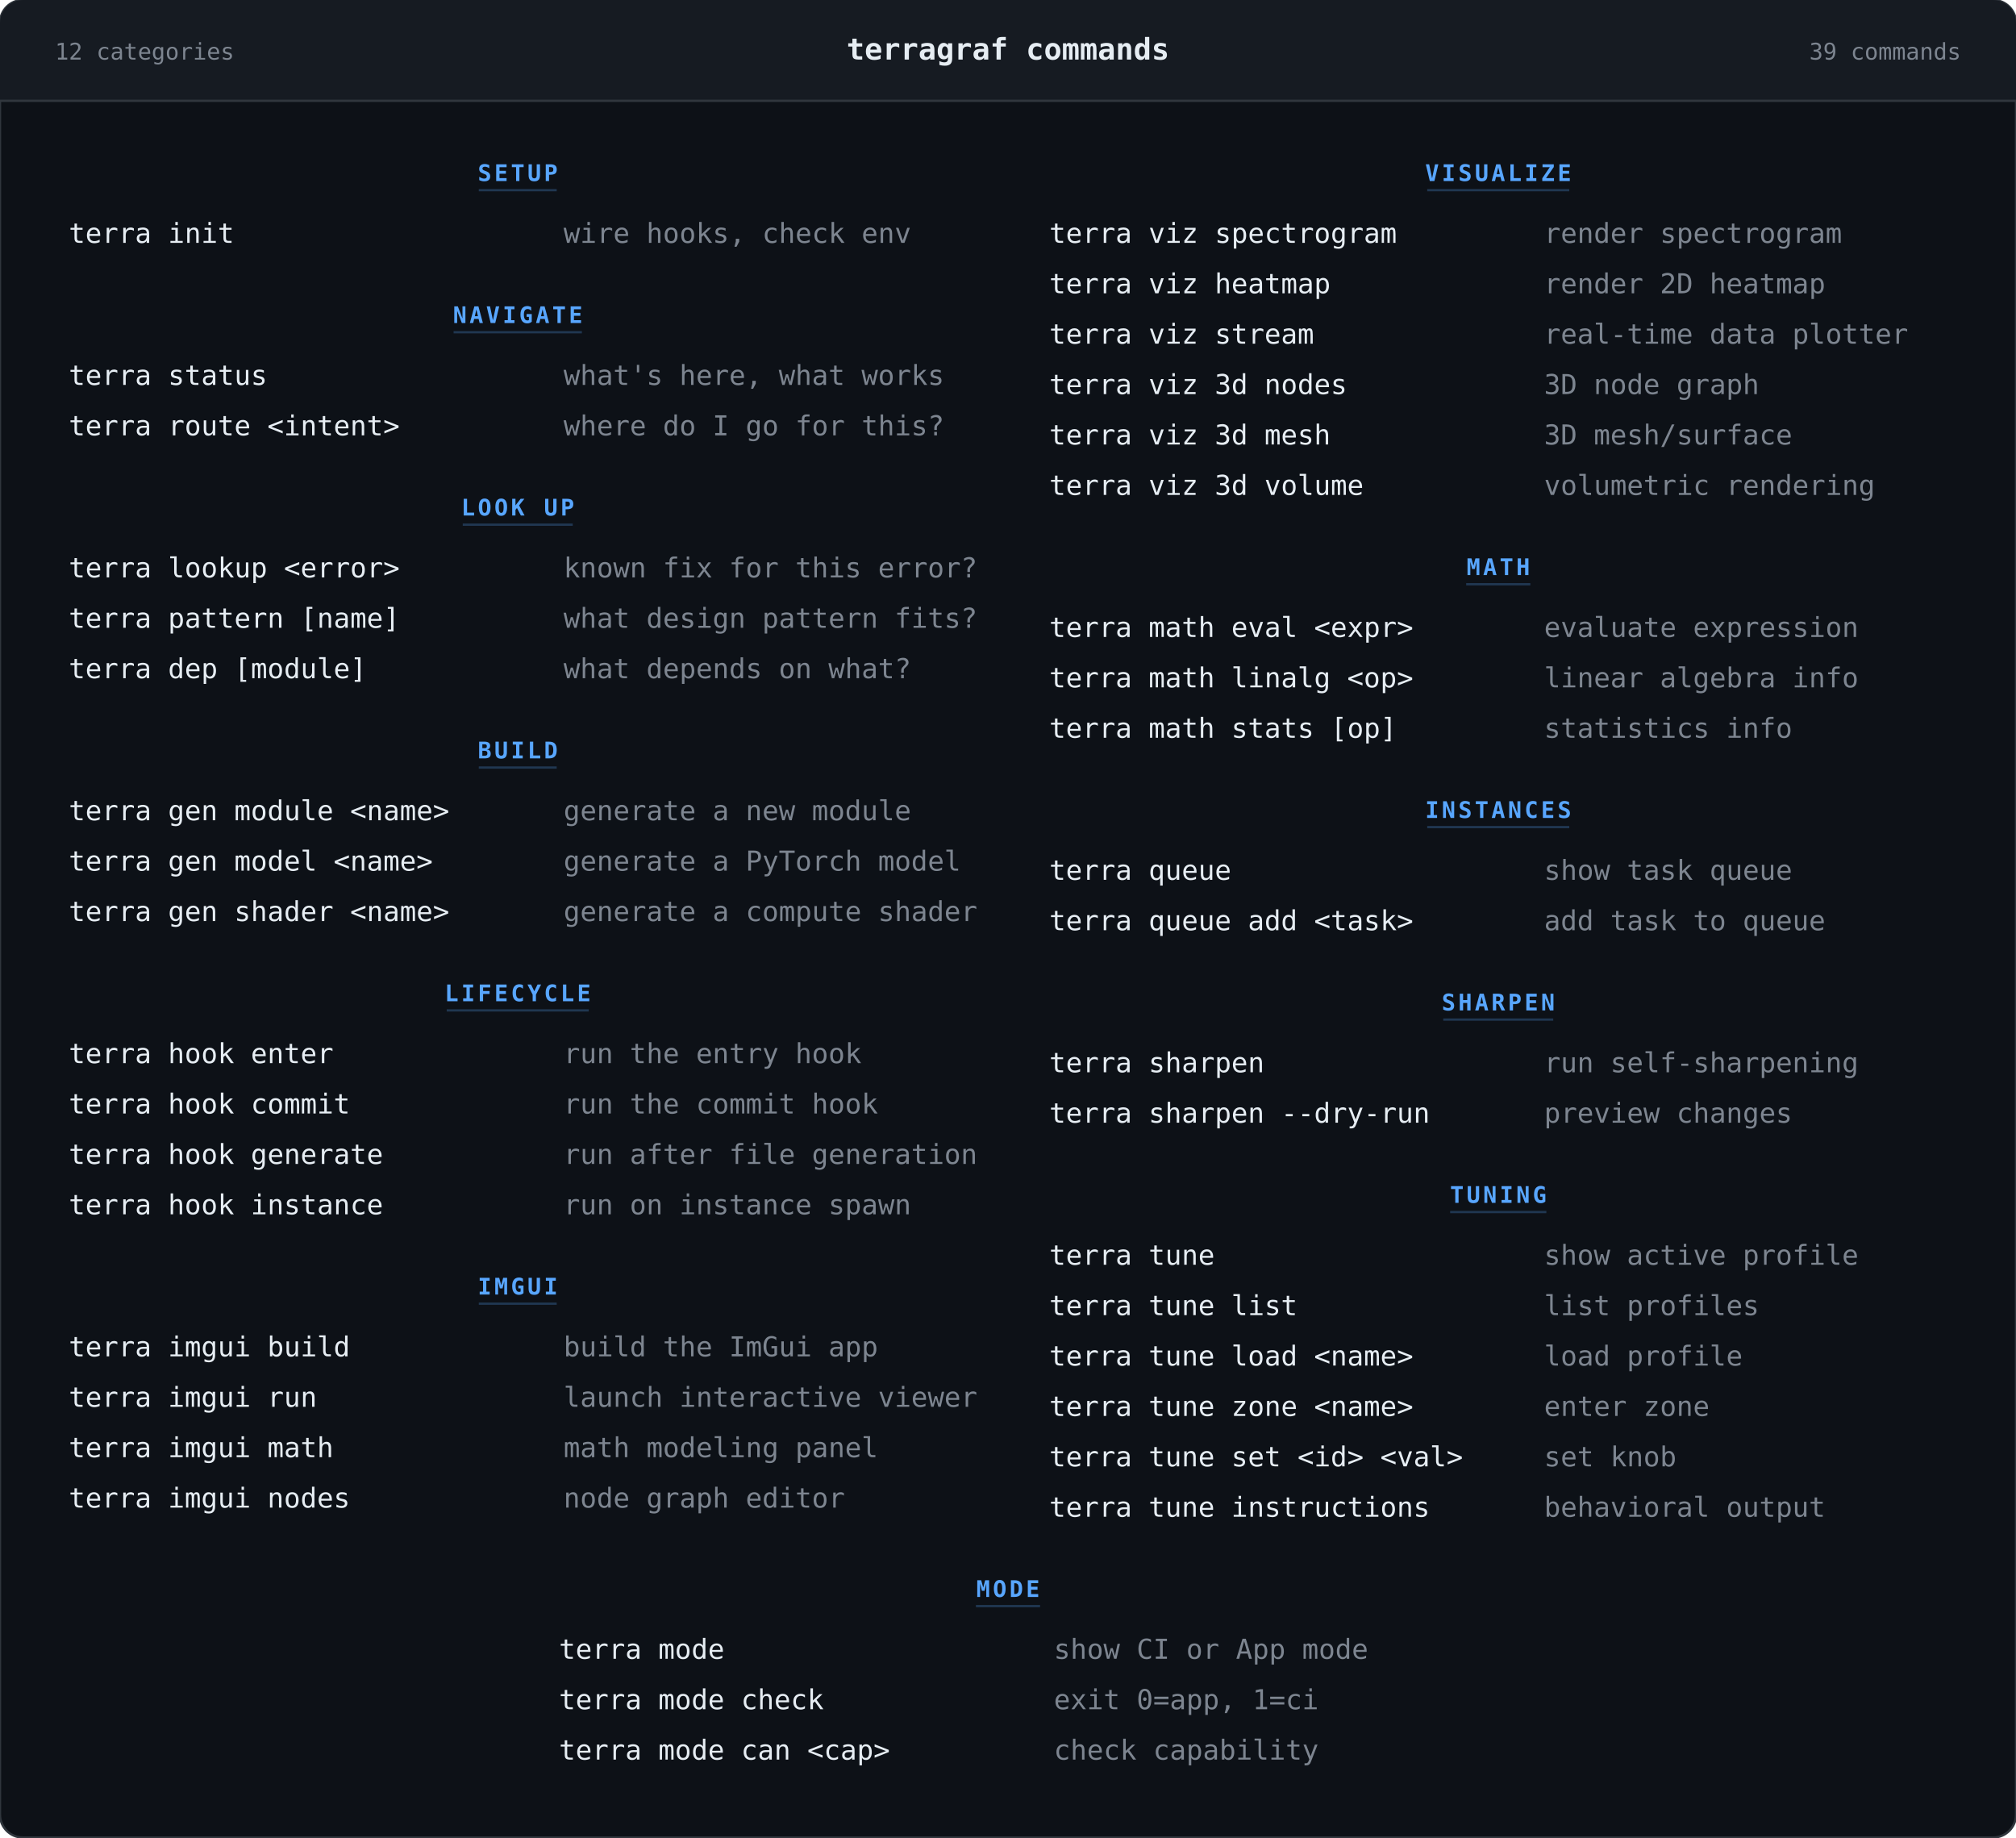
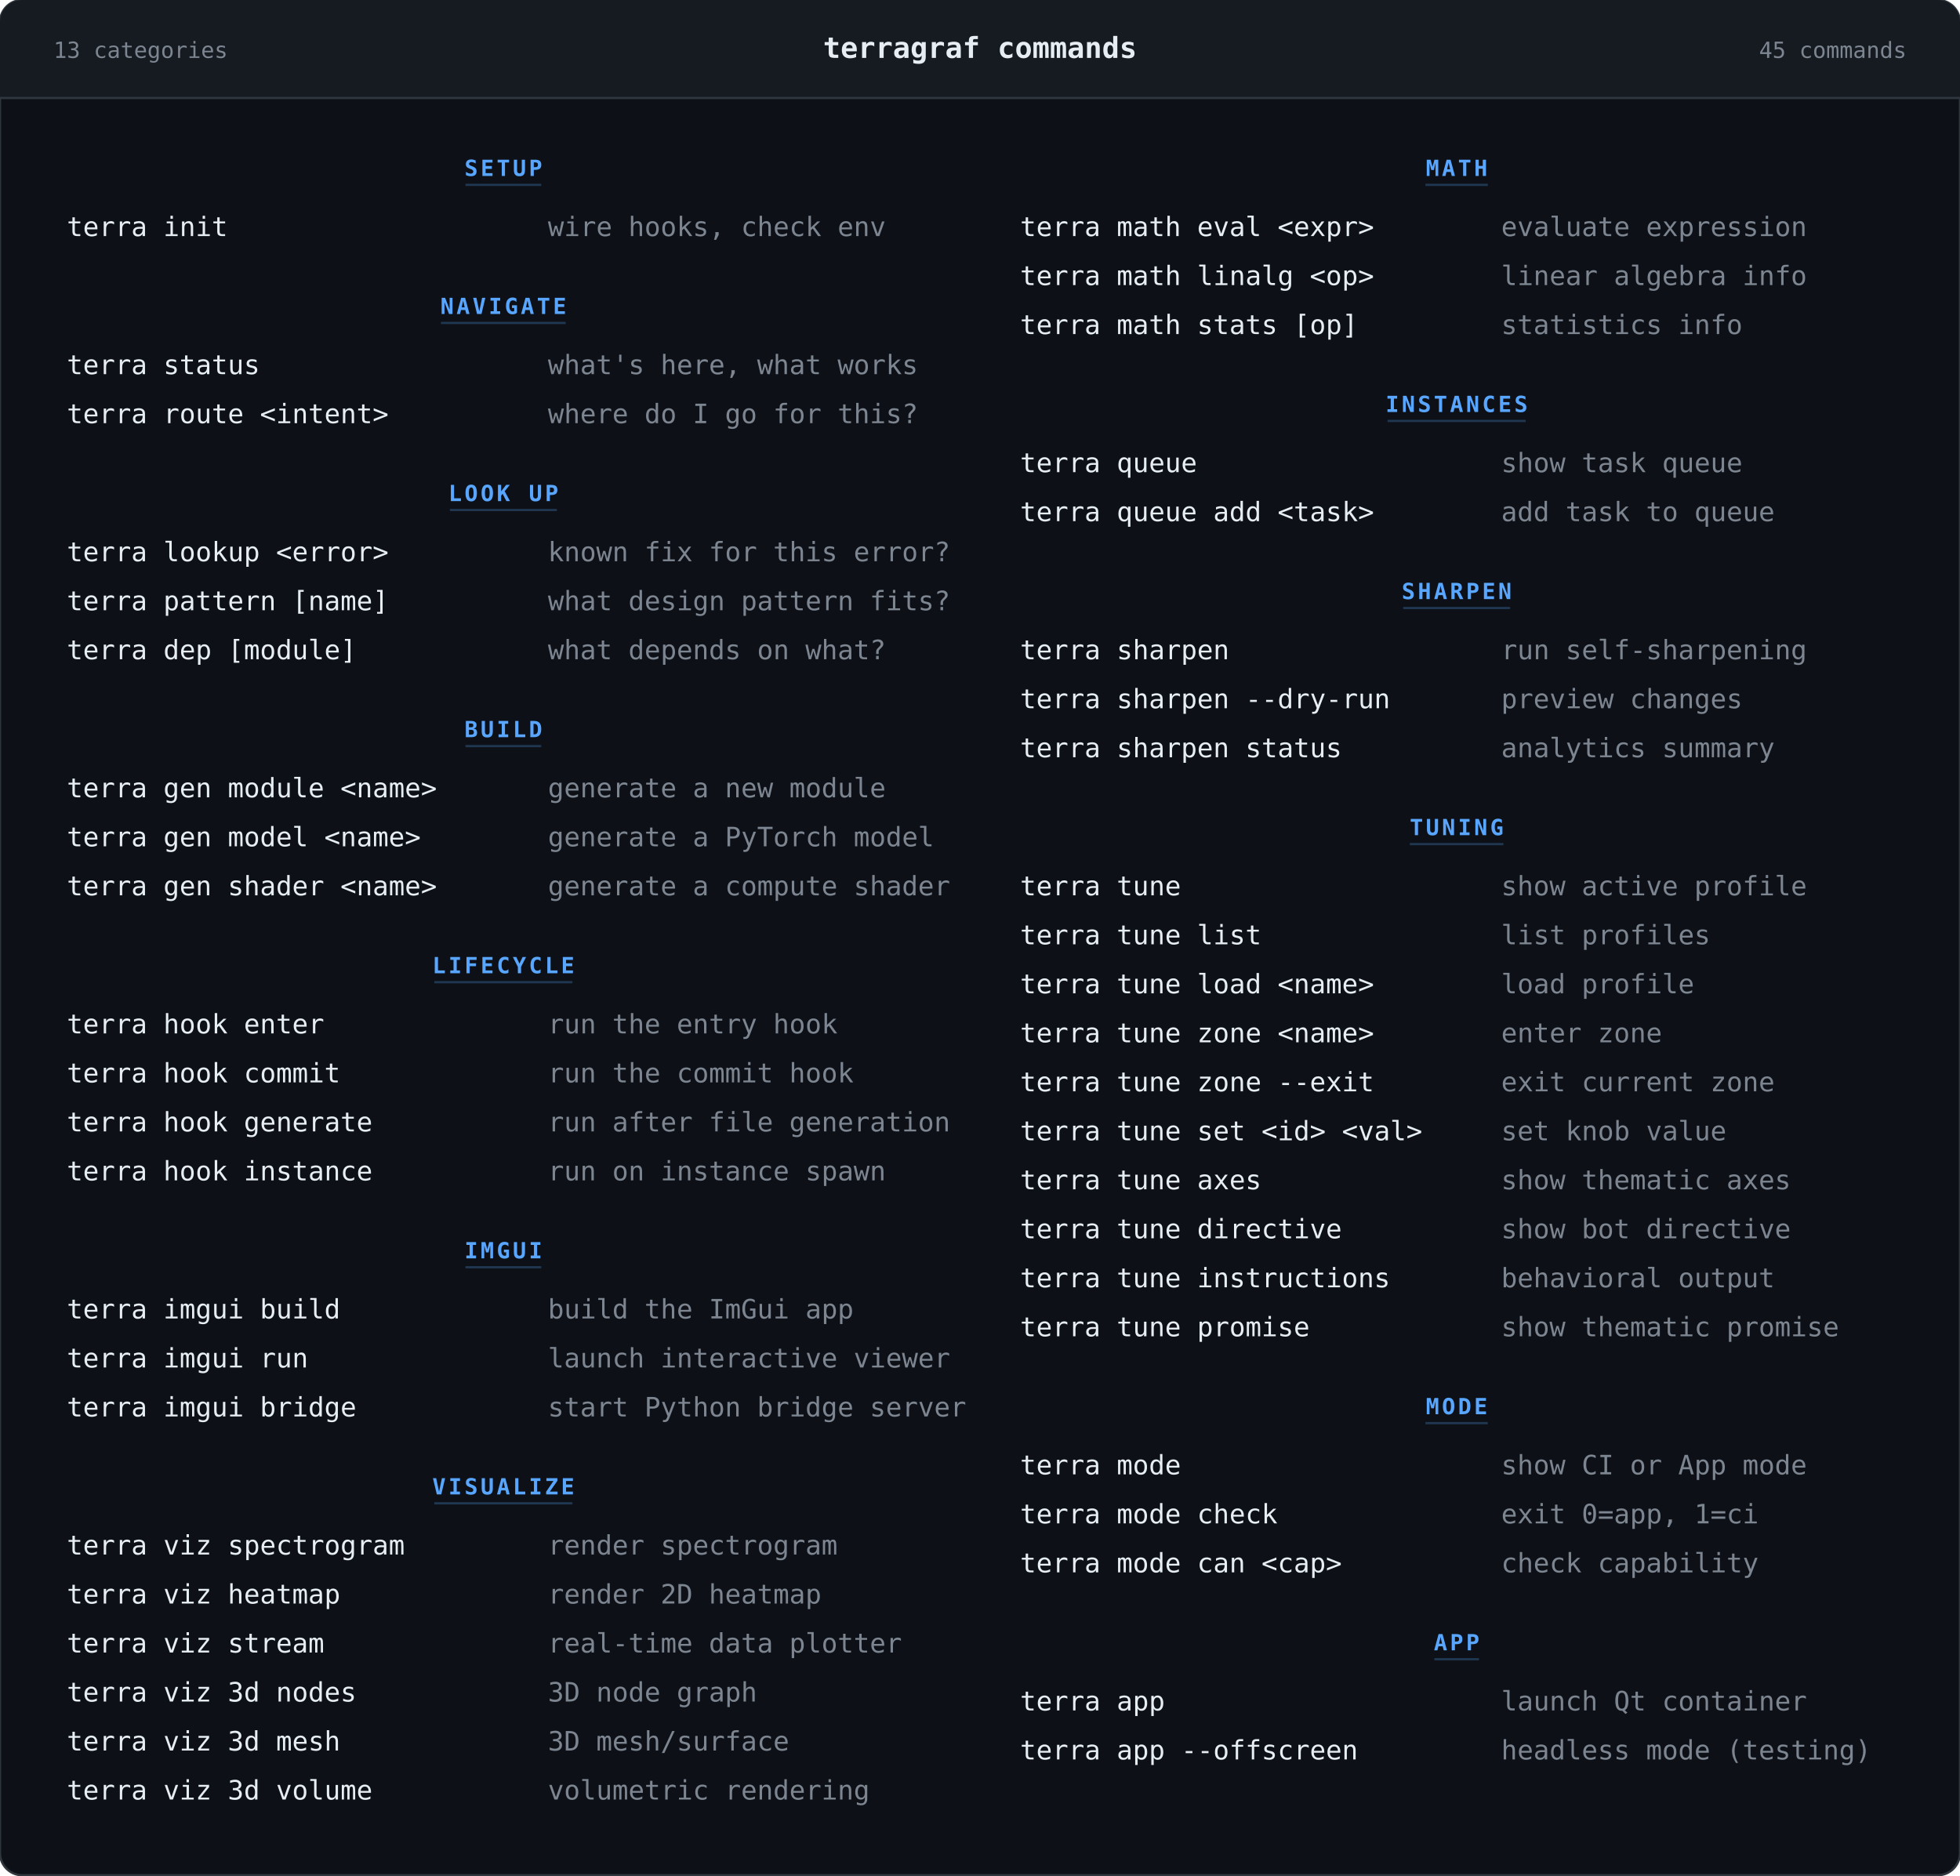
- <svg xmlns="http://www.w3.org/2000/svg" width="880" height="802" viewBox="0 0 880 802">
-   <rect width="880" height="802" rx="10" fill="#0d1117" stroke="#30363d" stroke-width="1" />
+ <svg xmlns="http://www.w3.org/2000/svg" width="880" height="842" viewBox="0 0 880 842">
+   <rect width="880" height="842" rx="10" fill="#0d1117" stroke="#30363d" stroke-width="1" />
  <rect width="880" height="44" rx="10" fill="#161b22" />
  <rect x="0" y="34" width="880" height="10" fill="#161b22" />
  <line x1="0" y1="44" x2="880" y2="44" stroke="#30363d" stroke-width="1" />
-   <text x="24" y="26" font-family="'SF Mono','Cascadia Code','Consolas',monospace" font-size="10" fill="#7d8590">12 categories</text>
+   <text x="24" y="26" font-family="'SF Mono','Cascadia Code','Consolas',monospace" font-size="10" fill="#7d8590">13 categories</text>
  <text x="440" y="26" text-anchor="middle" font-family="'SF Mono','Cascadia Code','Consolas',monospace" font-size="13" font-weight="bold" fill="#e6edf3">terragraf commands</text>
-   <text x="856" y="26" text-anchor="end" font-family="'SF Mono','Cascadia Code','Consolas',monospace" font-size="10" fill="#7d8590">39 commands</text>
+   <text x="856" y="26" text-anchor="end" font-family="'SF Mono','Cascadia Code','Consolas',monospace" font-size="10" fill="#7d8590">45 commands</text>
  <text x="226" y="79" text-anchor="middle" font-family="'SF Mono','Cascadia Code','Consolas',monospace" font-size="10" font-weight="bold" fill="#58a6ff" letter-spacing="1.2">SETUP</text>
  <line x1="209" y1="83" x2="243" y2="83" stroke="#58a6ff" stroke-width="1" opacity="0.25" />
  <text x="30" y="106" font-family="'SF Mono','Cascadia Code','Consolas',monospace" font-size="12" fill="#e6edf3">terra init</text>
  <text x="246" y="106" font-family="'SF Mono','Cascadia Code','Consolas',monospace" font-size="12" fill="#7d8590">wire hooks, check env</text>
  <text x="226" y="141" text-anchor="middle" font-family="'SF Mono','Cascadia Code','Consolas',monospace" font-size="10" font-weight="bold" fill="#58a6ff" letter-spacing="1.2">NAVIGATE</text>
  <line x1="198" y1="145" x2="254" y2="145" stroke="#58a6ff" stroke-width="1" opacity="0.25" />
  <text x="30" y="168" font-family="'SF Mono','Cascadia Code','Consolas',monospace" font-size="12" fill="#e6edf3">terra status</text>
  <text x="246" y="168" font-family="'SF Mono','Cascadia Code','Consolas',monospace" font-size="12" fill="#7d8590">what's here, what works</text>
  <text x="30" y="190" font-family="'SF Mono','Cascadia Code','Consolas',monospace" font-size="12" fill="#e6edf3">terra route &lt;intent&gt;</text>
  <text x="246" y="190" font-family="'SF Mono','Cascadia Code','Consolas',monospace" font-size="12" fill="#7d8590">where do I go for this?</text>
  <text x="226" y="225" text-anchor="middle" font-family="'SF Mono','Cascadia Code','Consolas',monospace" font-size="10" font-weight="bold" fill="#58a6ff" letter-spacing="1.2">LOOK UP</text>
  <line x1="202" y1="229" x2="250" y2="229" stroke="#58a6ff" stroke-width="1" opacity="0.25" />
  <text x="30" y="252" font-family="'SF Mono','Cascadia Code','Consolas',monospace" font-size="12" fill="#e6edf3">terra lookup &lt;error&gt;</text>
  <text x="246" y="252" font-family="'SF Mono','Cascadia Code','Consolas',monospace" font-size="12" fill="#7d8590">known fix for this error?</text>
  <text x="30" y="274" font-family="'SF Mono','Cascadia Code','Consolas',monospace" font-size="12" fill="#e6edf3">terra pattern [name]</text>
  <text x="246" y="274" font-family="'SF Mono','Cascadia Code','Consolas',monospace" font-size="12" fill="#7d8590">what design pattern fits?</text>
  <text x="30" y="296" font-family="'SF Mono','Cascadia Code','Consolas',monospace" font-size="12" fill="#e6edf3">terra dep [module]</text>
  <text x="246" y="296" font-family="'SF Mono','Cascadia Code','Consolas',monospace" font-size="12" fill="#7d8590">what depends on what?</text>
  <text x="226" y="331" text-anchor="middle" font-family="'SF Mono','Cascadia Code','Consolas',monospace" font-size="10" font-weight="bold" fill="#58a6ff" letter-spacing="1.2">BUILD</text>
  <line x1="209" y1="335" x2="243" y2="335" stroke="#58a6ff" stroke-width="1" opacity="0.25" />
  <text x="30" y="358" font-family="'SF Mono','Cascadia Code','Consolas',monospace" font-size="12" fill="#e6edf3">terra gen module &lt;name&gt;</text>
  <text x="246" y="358" font-family="'SF Mono','Cascadia Code','Consolas',monospace" font-size="12" fill="#7d8590">generate a new module</text>
  <text x="30" y="380" font-family="'SF Mono','Cascadia Code','Consolas',monospace" font-size="12" fill="#e6edf3">terra gen model &lt;name&gt;</text>
  <text x="246" y="380" font-family="'SF Mono','Cascadia Code','Consolas',monospace" font-size="12" fill="#7d8590">generate a PyTorch model</text>
  <text x="30" y="402" font-family="'SF Mono','Cascadia Code','Consolas',monospace" font-size="12" fill="#e6edf3">terra gen shader &lt;name&gt;</text>
  <text x="246" y="402" font-family="'SF Mono','Cascadia Code','Consolas',monospace" font-size="12" fill="#7d8590">generate a compute shader</text>
  <text x="226" y="437" text-anchor="middle" font-family="'SF Mono','Cascadia Code','Consolas',monospace" font-size="10" font-weight="bold" fill="#58a6ff" letter-spacing="1.2">LIFECYCLE</text>
  <line x1="195" y1="441" x2="257" y2="441" stroke="#58a6ff" stroke-width="1" opacity="0.25" />
  <text x="30" y="464" font-family="'SF Mono','Cascadia Code','Consolas',monospace" font-size="12" fill="#e6edf3">terra hook enter</text>
  <text x="246" y="464" font-family="'SF Mono','Cascadia Code','Consolas',monospace" font-size="12" fill="#7d8590">run the entry hook</text>
  <text x="30" y="486" font-family="'SF Mono','Cascadia Code','Consolas',monospace" font-size="12" fill="#e6edf3">terra hook commit</text>
  <text x="246" y="486" font-family="'SF Mono','Cascadia Code','Consolas',monospace" font-size="12" fill="#7d8590">run the commit hook</text>
  <text x="30" y="508" font-family="'SF Mono','Cascadia Code','Consolas',monospace" font-size="12" fill="#e6edf3">terra hook generate</text>
  <text x="246" y="508" font-family="'SF Mono','Cascadia Code','Consolas',monospace" font-size="12" fill="#7d8590">run after file generation</text>
  <text x="30" y="530" font-family="'SF Mono','Cascadia Code','Consolas',monospace" font-size="12" fill="#e6edf3">terra hook instance</text>
  <text x="246" y="530" font-family="'SF Mono','Cascadia Code','Consolas',monospace" font-size="12" fill="#7d8590">run on instance spawn</text>
  <text x="226" y="565" text-anchor="middle" font-family="'SF Mono','Cascadia Code','Consolas',monospace" font-size="10" font-weight="bold" fill="#58a6ff" letter-spacing="1.2">IMGUI</text>
  <line x1="209" y1="569" x2="243" y2="569" stroke="#58a6ff" stroke-width="1" opacity="0.25" />
  <text x="30" y="592" font-family="'SF Mono','Cascadia Code','Consolas',monospace" font-size="12" fill="#e6edf3">terra imgui build</text>
  <text x="246" y="592" font-family="'SF Mono','Cascadia Code','Consolas',monospace" font-size="12" fill="#7d8590">build the ImGui app</text>
  <text x="30" y="614" font-family="'SF Mono','Cascadia Code','Consolas',monospace" font-size="12" fill="#e6edf3">terra imgui run</text>
  <text x="246" y="614" font-family="'SF Mono','Cascadia Code','Consolas',monospace" font-size="12" fill="#7d8590">launch interactive viewer</text>
-   <text x="30" y="636" font-family="'SF Mono','Cascadia Code','Consolas',monospace" font-size="12" fill="#e6edf3">terra imgui math</text>
-   <text x="246" y="636" font-family="'SF Mono','Cascadia Code','Consolas',monospace" font-size="12" fill="#7d8590">math modeling panel</text>
-   <text x="30" y="658" font-family="'SF Mono','Cascadia Code','Consolas',monospace" font-size="12" fill="#e6edf3">terra imgui nodes</text>
-   <text x="246" y="658" font-family="'SF Mono','Cascadia Code','Consolas',monospace" font-size="12" fill="#7d8590">node graph editor</text>
-   <text x="654" y="79" text-anchor="middle" font-family="'SF Mono','Cascadia Code','Consolas',monospace" font-size="10" font-weight="bold" fill="#58a6ff" letter-spacing="1.2">VISUALIZE</text>
-   <line x1="623" y1="83" x2="685" y2="83" stroke="#58a6ff" stroke-width="1" opacity="0.25" />
-   <text x="458" y="106" font-family="'SF Mono','Cascadia Code','Consolas',monospace" font-size="12" fill="#e6edf3">terra viz spectrogram</text>
-   <text x="674" y="106" font-family="'SF Mono','Cascadia Code','Consolas',monospace" font-size="12" fill="#7d8590">render spectrogram</text>
-   <text x="458" y="128" font-family="'SF Mono','Cascadia Code','Consolas',monospace" font-size="12" fill="#e6edf3">terra viz heatmap</text>
-   <text x="674" y="128" font-family="'SF Mono','Cascadia Code','Consolas',monospace" font-size="12" fill="#7d8590">render 2D heatmap</text>
-   <text x="458" y="150" font-family="'SF Mono','Cascadia Code','Consolas',monospace" font-size="12" fill="#e6edf3">terra viz stream</text>
-   <text x="674" y="150" font-family="'SF Mono','Cascadia Code','Consolas',monospace" font-size="12" fill="#7d8590">real-time data plotter</text>
-   <text x="458" y="172" font-family="'SF Mono','Cascadia Code','Consolas',monospace" font-size="12" fill="#e6edf3">terra viz 3d nodes</text>
-   <text x="674" y="172" font-family="'SF Mono','Cascadia Code','Consolas',monospace" font-size="12" fill="#7d8590">3D node graph</text>
-   <text x="458" y="194" font-family="'SF Mono','Cascadia Code','Consolas',monospace" font-size="12" fill="#e6edf3">terra viz 3d mesh</text>
-   <text x="674" y="194" font-family="'SF Mono','Cascadia Code','Consolas',monospace" font-size="12" fill="#7d8590">3D mesh/surface</text>
-   <text x="458" y="216" font-family="'SF Mono','Cascadia Code','Consolas',monospace" font-size="12" fill="#e6edf3">terra viz 3d volume</text>
-   <text x="674" y="216" font-family="'SF Mono','Cascadia Code','Consolas',monospace" font-size="12" fill="#7d8590">volumetric rendering</text>
-   <text x="654" y="251" text-anchor="middle" font-family="'SF Mono','Cascadia Code','Consolas',monospace" font-size="10" font-weight="bold" fill="#58a6ff" letter-spacing="1.2">MATH</text>
-   <line x1="640" y1="255" x2="668" y2="255" stroke="#58a6ff" stroke-width="1" opacity="0.25" />
-   <text x="458" y="278" font-family="'SF Mono','Cascadia Code','Consolas',monospace" font-size="12" fill="#e6edf3">terra math eval &lt;expr&gt;</text>
-   <text x="674" y="278" font-family="'SF Mono','Cascadia Code','Consolas',monospace" font-size="12" fill="#7d8590">evaluate expression</text>
-   <text x="458" y="300" font-family="'SF Mono','Cascadia Code','Consolas',monospace" font-size="12" fill="#e6edf3">terra math linalg &lt;op&gt;</text>
-   <text x="674" y="300" font-family="'SF Mono','Cascadia Code','Consolas',monospace" font-size="12" fill="#7d8590">linear algebra info</text>
-   <text x="458" y="322" font-family="'SF Mono','Cascadia Code','Consolas',monospace" font-size="12" fill="#e6edf3">terra math stats [op]</text>
-   <text x="674" y="322" font-family="'SF Mono','Cascadia Code','Consolas',monospace" font-size="12" fill="#7d8590">statistics info</text>
-   <text x="654" y="357" text-anchor="middle" font-family="'SF Mono','Cascadia Code','Consolas',monospace" font-size="10" font-weight="bold" fill="#58a6ff" letter-spacing="1.2">INSTANCES</text>
-   <line x1="623" y1="361" x2="685" y2="361" stroke="#58a6ff" stroke-width="1" opacity="0.25" />
-   <text x="458" y="384" font-family="'SF Mono','Cascadia Code','Consolas',monospace" font-size="12" fill="#e6edf3">terra queue</text>
-   <text x="674" y="384" font-family="'SF Mono','Cascadia Code','Consolas',monospace" font-size="12" fill="#7d8590">show task queue</text>
-   <text x="458" y="406" font-family="'SF Mono','Cascadia Code','Consolas',monospace" font-size="12" fill="#e6edf3">terra queue add &lt;task&gt;</text>
-   <text x="674" y="406" font-family="'SF Mono','Cascadia Code','Consolas',monospace" font-size="12" fill="#7d8590">add task to queue</text>
-   <text x="654" y="441" text-anchor="middle" font-family="'SF Mono','Cascadia Code','Consolas',monospace" font-size="10" font-weight="bold" fill="#58a6ff" letter-spacing="1.2">SHARPEN</text>
-   <line x1="630" y1="445" x2="678" y2="445" stroke="#58a6ff" stroke-width="1" opacity="0.25" />
-   <text x="458" y="468" font-family="'SF Mono','Cascadia Code','Consolas',monospace" font-size="12" fill="#e6edf3">terra sharpen</text>
-   <text x="674" y="468" font-family="'SF Mono','Cascadia Code','Consolas',monospace" font-size="12" fill="#7d8590">run self-sharpening</text>
-   <text x="458" y="490" font-family="'SF Mono','Cascadia Code','Consolas',monospace" font-size="12" fill="#e6edf3">terra sharpen --dry-run</text>
-   <text x="674" y="490" font-family="'SF Mono','Cascadia Code','Consolas',monospace" font-size="12" fill="#7d8590">preview changes</text>
-   <text x="654" y="525" text-anchor="middle" font-family="'SF Mono','Cascadia Code','Consolas',monospace" font-size="10" font-weight="bold" fill="#58a6ff" letter-spacing="1.2">TUNING</text>
-   <line x1="633" y1="529" x2="675" y2="529" stroke="#58a6ff" stroke-width="1" opacity="0.25" />
-   <text x="458" y="552" font-family="'SF Mono','Cascadia Code','Consolas',monospace" font-size="12" fill="#e6edf3">terra tune</text>
-   <text x="674" y="552" font-family="'SF Mono','Cascadia Code','Consolas',monospace" font-size="12" fill="#7d8590">show active profile</text>
-   <text x="458" y="574" font-family="'SF Mono','Cascadia Code','Consolas',monospace" font-size="12" fill="#e6edf3">terra tune list</text>
-   <text x="674" y="574" font-family="'SF Mono','Cascadia Code','Consolas',monospace" font-size="12" fill="#7d8590">list profiles</text>
-   <text x="458" y="596" font-family="'SF Mono','Cascadia Code','Consolas',monospace" font-size="12" fill="#e6edf3">terra tune load &lt;name&gt;</text>
-   <text x="674" y="596" font-family="'SF Mono','Cascadia Code','Consolas',monospace" font-size="12" fill="#7d8590">load profile</text>
-   <text x="458" y="618" font-family="'SF Mono','Cascadia Code','Consolas',monospace" font-size="12" fill="#e6edf3">terra tune zone &lt;name&gt;</text>
-   <text x="674" y="618" font-family="'SF Mono','Cascadia Code','Consolas',monospace" font-size="12" fill="#7d8590">enter zone</text>
-   <text x="458" y="640" font-family="'SF Mono','Cascadia Code','Consolas',monospace" font-size="12" fill="#e6edf3">terra tune set &lt;id&gt; &lt;val&gt;</text>
-   <text x="674" y="640" font-family="'SF Mono','Cascadia Code','Consolas',monospace" font-size="12" fill="#7d8590">set knob</text>
-   <text x="458" y="662" font-family="'SF Mono','Cascadia Code','Consolas',monospace" font-size="12" fill="#e6edf3">terra tune instructions</text>
-   <text x="674" y="662" font-family="'SF Mono','Cascadia Code','Consolas',monospace" font-size="12" fill="#7d8590">behavioral output</text>
-   <text x="440" y="697" text-anchor="middle" font-family="'SF Mono','Cascadia Code','Consolas',monospace" font-size="10" font-weight="bold" fill="#58a6ff" letter-spacing="1.2">MODE</text>
-   <line x1="426" y1="701" x2="454" y2="701" stroke="#58a6ff" stroke-width="1" opacity="0.25" />
-   <text x="244" y="724" font-family="'SF Mono','Cascadia Code','Consolas',monospace" font-size="12" fill="#e6edf3">terra mode</text>
-   <text x="460" y="724" font-family="'SF Mono','Cascadia Code','Consolas',monospace" font-size="12" fill="#7d8590">show CI or App mode</text>
-   <text x="244" y="746" font-family="'SF Mono','Cascadia Code','Consolas',monospace" font-size="12" fill="#e6edf3">terra mode check</text>
-   <text x="460" y="746" font-family="'SF Mono','Cascadia Code','Consolas',monospace" font-size="12" fill="#7d8590">exit 0=app, 1=ci</text>
-   <text x="244" y="768" font-family="'SF Mono','Cascadia Code','Consolas',monospace" font-size="12" fill="#e6edf3">terra mode can &lt;cap&gt;</text>
-   <text x="460" y="768" font-family="'SF Mono','Cascadia Code','Consolas',monospace" font-size="12" fill="#7d8590">check capability</text>
+   <text x="30" y="636" font-family="'SF Mono','Cascadia Code','Consolas',monospace" font-size="12" fill="#e6edf3">terra imgui bridge</text>
+   <text x="246" y="636" font-family="'SF Mono','Cascadia Code','Consolas',monospace" font-size="12" fill="#7d8590">start Python bridge server</text>
+   <text x="226" y="671" text-anchor="middle" font-family="'SF Mono','Cascadia Code','Consolas',monospace" font-size="10" font-weight="bold" fill="#58a6ff" letter-spacing="1.2">VISUALIZE</text>
+   <line x1="195" y1="675" x2="257" y2="675" stroke="#58a6ff" stroke-width="1" opacity="0.25" />
+   <text x="30" y="698" font-family="'SF Mono','Cascadia Code','Consolas',monospace" font-size="12" fill="#e6edf3">terra viz spectrogram</text>
+   <text x="246" y="698" font-family="'SF Mono','Cascadia Code','Consolas',monospace" font-size="12" fill="#7d8590">render spectrogram</text>
+   <text x="30" y="720" font-family="'SF Mono','Cascadia Code','Consolas',monospace" font-size="12" fill="#e6edf3">terra viz heatmap</text>
+   <text x="246" y="720" font-family="'SF Mono','Cascadia Code','Consolas',monospace" font-size="12" fill="#7d8590">render 2D heatmap</text>
+   <text x="30" y="742" font-family="'SF Mono','Cascadia Code','Consolas',monospace" font-size="12" fill="#e6edf3">terra viz stream</text>
+   <text x="246" y="742" font-family="'SF Mono','Cascadia Code','Consolas',monospace" font-size="12" fill="#7d8590">real-time data plotter</text>
+   <text x="30" y="764" font-family="'SF Mono','Cascadia Code','Consolas',monospace" font-size="12" fill="#e6edf3">terra viz 3d nodes</text>
+   <text x="246" y="764" font-family="'SF Mono','Cascadia Code','Consolas',monospace" font-size="12" fill="#7d8590">3D node graph</text>
+   <text x="30" y="786" font-family="'SF Mono','Cascadia Code','Consolas',monospace" font-size="12" fill="#e6edf3">terra viz 3d mesh</text>
+   <text x="246" y="786" font-family="'SF Mono','Cascadia Code','Consolas',monospace" font-size="12" fill="#7d8590">3D mesh/surface</text>
+   <text x="30" y="808" font-family="'SF Mono','Cascadia Code','Consolas',monospace" font-size="12" fill="#e6edf3">terra viz 3d volume</text>
+   <text x="246" y="808" font-family="'SF Mono','Cascadia Code','Consolas',monospace" font-size="12" fill="#7d8590">volumetric rendering</text>
+   <text x="654" y="79" text-anchor="middle" font-family="'SF Mono','Cascadia Code','Consolas',monospace" font-size="10" font-weight="bold" fill="#58a6ff" letter-spacing="1.2">MATH</text>
+   <line x1="640" y1="83" x2="668" y2="83" stroke="#58a6ff" stroke-width="1" opacity="0.25" />
+   <text x="458" y="106" font-family="'SF Mono','Cascadia Code','Consolas',monospace" font-size="12" fill="#e6edf3">terra math eval &lt;expr&gt;</text>
+   <text x="674" y="106" font-family="'SF Mono','Cascadia Code','Consolas',monospace" font-size="12" fill="#7d8590">evaluate expression</text>
+   <text x="458" y="128" font-family="'SF Mono','Cascadia Code','Consolas',monospace" font-size="12" fill="#e6edf3">terra math linalg &lt;op&gt;</text>
+   <text x="674" y="128" font-family="'SF Mono','Cascadia Code','Consolas',monospace" font-size="12" fill="#7d8590">linear algebra info</text>
+   <text x="458" y="150" font-family="'SF Mono','Cascadia Code','Consolas',monospace" font-size="12" fill="#e6edf3">terra math stats [op]</text>
+   <text x="674" y="150" font-family="'SF Mono','Cascadia Code','Consolas',monospace" font-size="12" fill="#7d8590">statistics info</text>
+   <text x="654" y="185" text-anchor="middle" font-family="'SF Mono','Cascadia Code','Consolas',monospace" font-size="10" font-weight="bold" fill="#58a6ff" letter-spacing="1.2">INSTANCES</text>
+   <line x1="623" y1="189" x2="685" y2="189" stroke="#58a6ff" stroke-width="1" opacity="0.25" />
+   <text x="458" y="212" font-family="'SF Mono','Cascadia Code','Consolas',monospace" font-size="12" fill="#e6edf3">terra queue</text>
+   <text x="674" y="212" font-family="'SF Mono','Cascadia Code','Consolas',monospace" font-size="12" fill="#7d8590">show task queue</text>
+   <text x="458" y="234" font-family="'SF Mono','Cascadia Code','Consolas',monospace" font-size="12" fill="#e6edf3">terra queue add &lt;task&gt;</text>
+   <text x="674" y="234" font-family="'SF Mono','Cascadia Code','Consolas',monospace" font-size="12" fill="#7d8590">add task to queue</text>
+   <text x="654" y="269" text-anchor="middle" font-family="'SF Mono','Cascadia Code','Consolas',monospace" font-size="10" font-weight="bold" fill="#58a6ff" letter-spacing="1.2">SHARPEN</text>
+   <line x1="630" y1="273" x2="678" y2="273" stroke="#58a6ff" stroke-width="1" opacity="0.25" />
+   <text x="458" y="296" font-family="'SF Mono','Cascadia Code','Consolas',monospace" font-size="12" fill="#e6edf3">terra sharpen</text>
+   <text x="674" y="296" font-family="'SF Mono','Cascadia Code','Consolas',monospace" font-size="12" fill="#7d8590">run self-sharpening</text>
+   <text x="458" y="318" font-family="'SF Mono','Cascadia Code','Consolas',monospace" font-size="12" fill="#e6edf3">terra sharpen --dry-run</text>
+   <text x="674" y="318" font-family="'SF Mono','Cascadia Code','Consolas',monospace" font-size="12" fill="#7d8590">preview changes</text>
+   <text x="458" y="340" font-family="'SF Mono','Cascadia Code','Consolas',monospace" font-size="12" fill="#e6edf3">terra sharpen status</text>
+   <text x="674" y="340" font-family="'SF Mono','Cascadia Code','Consolas',monospace" font-size="12" fill="#7d8590">analytics summary</text>
+   <text x="654" y="375" text-anchor="middle" font-family="'SF Mono','Cascadia Code','Consolas',monospace" font-size="10" font-weight="bold" fill="#58a6ff" letter-spacing="1.2">TUNING</text>
+   <line x1="633" y1="379" x2="675" y2="379" stroke="#58a6ff" stroke-width="1" opacity="0.25" />
+   <text x="458" y="402" font-family="'SF Mono','Cascadia Code','Consolas',monospace" font-size="12" fill="#e6edf3">terra tune</text>
+   <text x="674" y="402" font-family="'SF Mono','Cascadia Code','Consolas',monospace" font-size="12" fill="#7d8590">show active profile</text>
+   <text x="458" y="424" font-family="'SF Mono','Cascadia Code','Consolas',monospace" font-size="12" fill="#e6edf3">terra tune list</text>
+   <text x="674" y="424" font-family="'SF Mono','Cascadia Code','Consolas',monospace" font-size="12" fill="#7d8590">list profiles</text>
+   <text x="458" y="446" font-family="'SF Mono','Cascadia Code','Consolas',monospace" font-size="12" fill="#e6edf3">terra tune load &lt;name&gt;</text>
+   <text x="674" y="446" font-family="'SF Mono','Cascadia Code','Consolas',monospace" font-size="12" fill="#7d8590">load profile</text>
+   <text x="458" y="468" font-family="'SF Mono','Cascadia Code','Consolas',monospace" font-size="12" fill="#e6edf3">terra tune zone &lt;name&gt;</text>
+   <text x="674" y="468" font-family="'SF Mono','Cascadia Code','Consolas',monospace" font-size="12" fill="#7d8590">enter zone</text>
+   <text x="458" y="490" font-family="'SF Mono','Cascadia Code','Consolas',monospace" font-size="12" fill="#e6edf3">terra tune zone --exit</text>
+   <text x="674" y="490" font-family="'SF Mono','Cascadia Code','Consolas',monospace" font-size="12" fill="#7d8590">exit current zone</text>
+   <text x="458" y="512" font-family="'SF Mono','Cascadia Code','Consolas',monospace" font-size="12" fill="#e6edf3">terra tune set &lt;id&gt; &lt;val&gt;</text>
+   <text x="674" y="512" font-family="'SF Mono','Cascadia Code','Consolas',monospace" font-size="12" fill="#7d8590">set knob value</text>
+   <text x="458" y="534" font-family="'SF Mono','Cascadia Code','Consolas',monospace" font-size="12" fill="#e6edf3">terra tune axes</text>
+   <text x="674" y="534" font-family="'SF Mono','Cascadia Code','Consolas',monospace" font-size="12" fill="#7d8590">show thematic axes</text>
+   <text x="458" y="556" font-family="'SF Mono','Cascadia Code','Consolas',monospace" font-size="12" fill="#e6edf3">terra tune directive</text>
+   <text x="674" y="556" font-family="'SF Mono','Cascadia Code','Consolas',monospace" font-size="12" fill="#7d8590">show bot directive</text>
+   <text x="458" y="578" font-family="'SF Mono','Cascadia Code','Consolas',monospace" font-size="12" fill="#e6edf3">terra tune instructions</text>
+   <text x="674" y="578" font-family="'SF Mono','Cascadia Code','Consolas',monospace" font-size="12" fill="#7d8590">behavioral output</text>
+   <text x="458" y="600" font-family="'SF Mono','Cascadia Code','Consolas',monospace" font-size="12" fill="#e6edf3">terra tune promise</text>
+   <text x="674" y="600" font-family="'SF Mono','Cascadia Code','Consolas',monospace" font-size="12" fill="#7d8590">show thematic promise</text>
+   <text x="654" y="635" text-anchor="middle" font-family="'SF Mono','Cascadia Code','Consolas',monospace" font-size="10" font-weight="bold" fill="#58a6ff" letter-spacing="1.2">MODE</text>
+   <line x1="640" y1="639" x2="668" y2="639" stroke="#58a6ff" stroke-width="1" opacity="0.25" />
+   <text x="458" y="662" font-family="'SF Mono','Cascadia Code','Consolas',monospace" font-size="12" fill="#e6edf3">terra mode</text>
+   <text x="674" y="662" font-family="'SF Mono','Cascadia Code','Consolas',monospace" font-size="12" fill="#7d8590">show CI or App mode</text>
+   <text x="458" y="684" font-family="'SF Mono','Cascadia Code','Consolas',monospace" font-size="12" fill="#e6edf3">terra mode check</text>
+   <text x="674" y="684" font-family="'SF Mono','Cascadia Code','Consolas',monospace" font-size="12" fill="#7d8590">exit 0=app, 1=ci</text>
+   <text x="458" y="706" font-family="'SF Mono','Cascadia Code','Consolas',monospace" font-size="12" fill="#e6edf3">terra mode can &lt;cap&gt;</text>
+   <text x="674" y="706" font-family="'SF Mono','Cascadia Code','Consolas',monospace" font-size="12" fill="#7d8590">check capability</text>
+   <text x="654" y="741" text-anchor="middle" font-family="'SF Mono','Cascadia Code','Consolas',monospace" font-size="10" font-weight="bold" fill="#58a6ff" letter-spacing="1.2">APP</text>
+   <line x1="644" y1="745" x2="664" y2="745" stroke="#58a6ff" stroke-width="1" opacity="0.25" />
+   <text x="458" y="768" font-family="'SF Mono','Cascadia Code','Consolas',monospace" font-size="12" fill="#e6edf3">terra app</text>
+   <text x="674" y="768" font-family="'SF Mono','Cascadia Code','Consolas',monospace" font-size="12" fill="#7d8590">launch Qt container</text>
+   <text x="458" y="790" font-family="'SF Mono','Cascadia Code','Consolas',monospace" font-size="12" fill="#e6edf3">terra app --offscreen</text>
+   <text x="674" y="790" font-family="'SF Mono','Cascadia Code','Consolas',monospace" font-size="12" fill="#7d8590">headless mode (testing)</text>
</svg>
